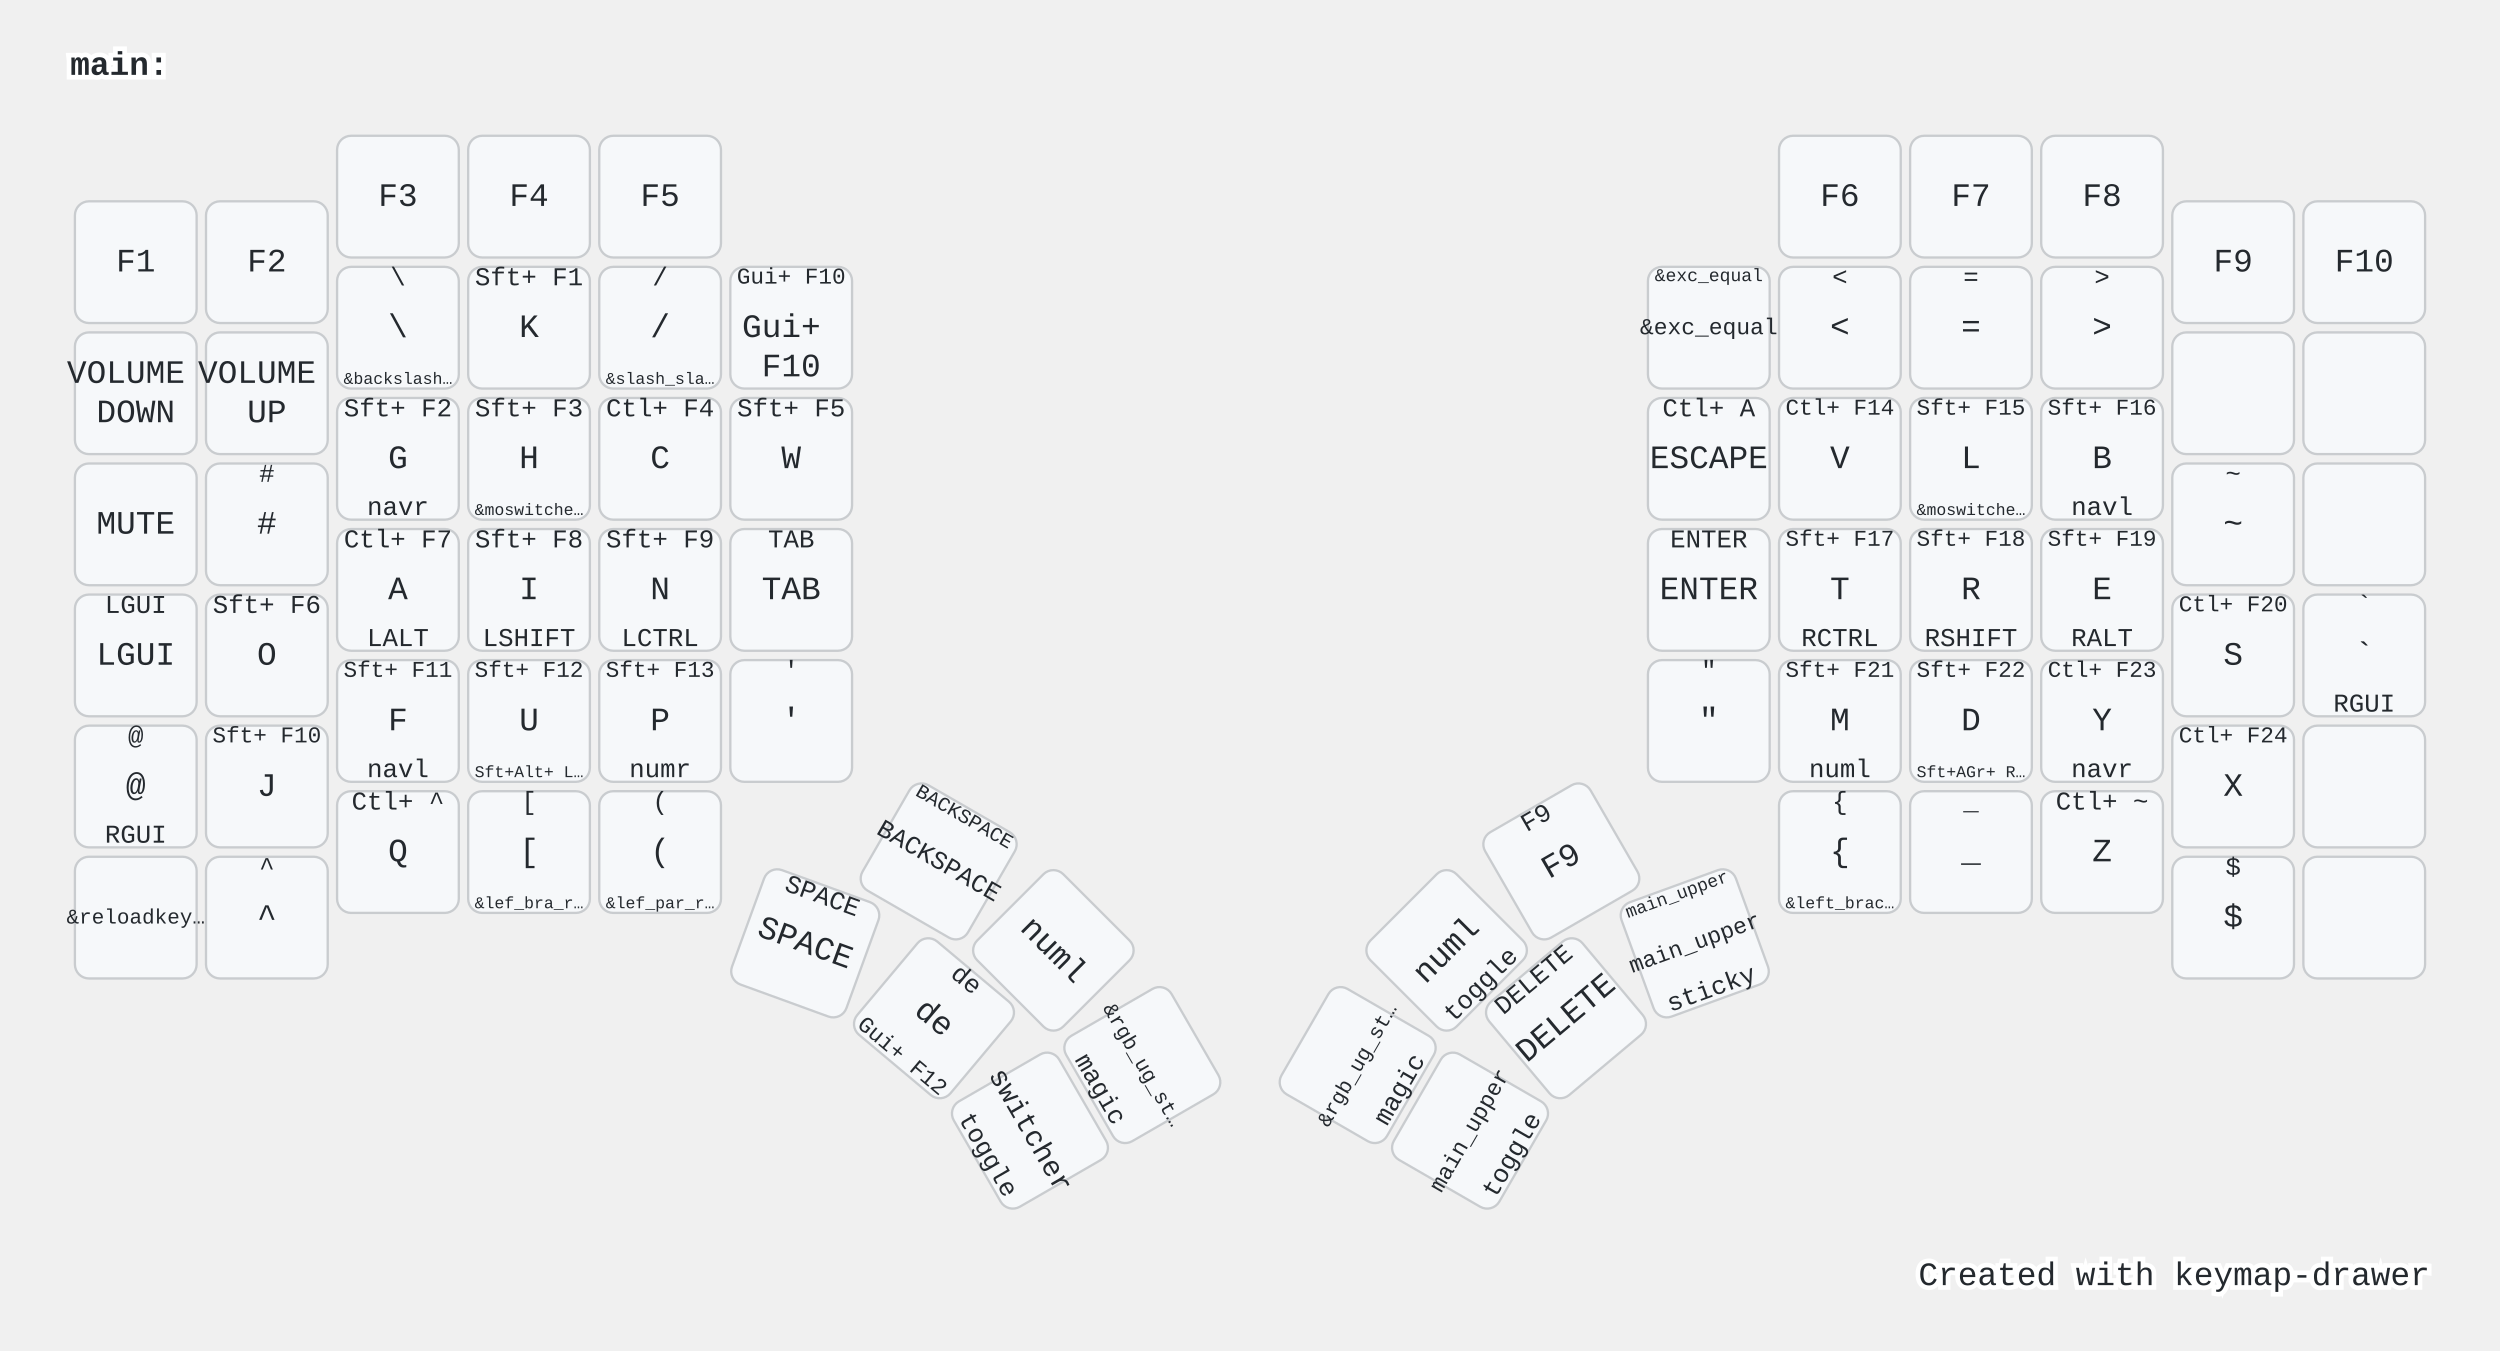
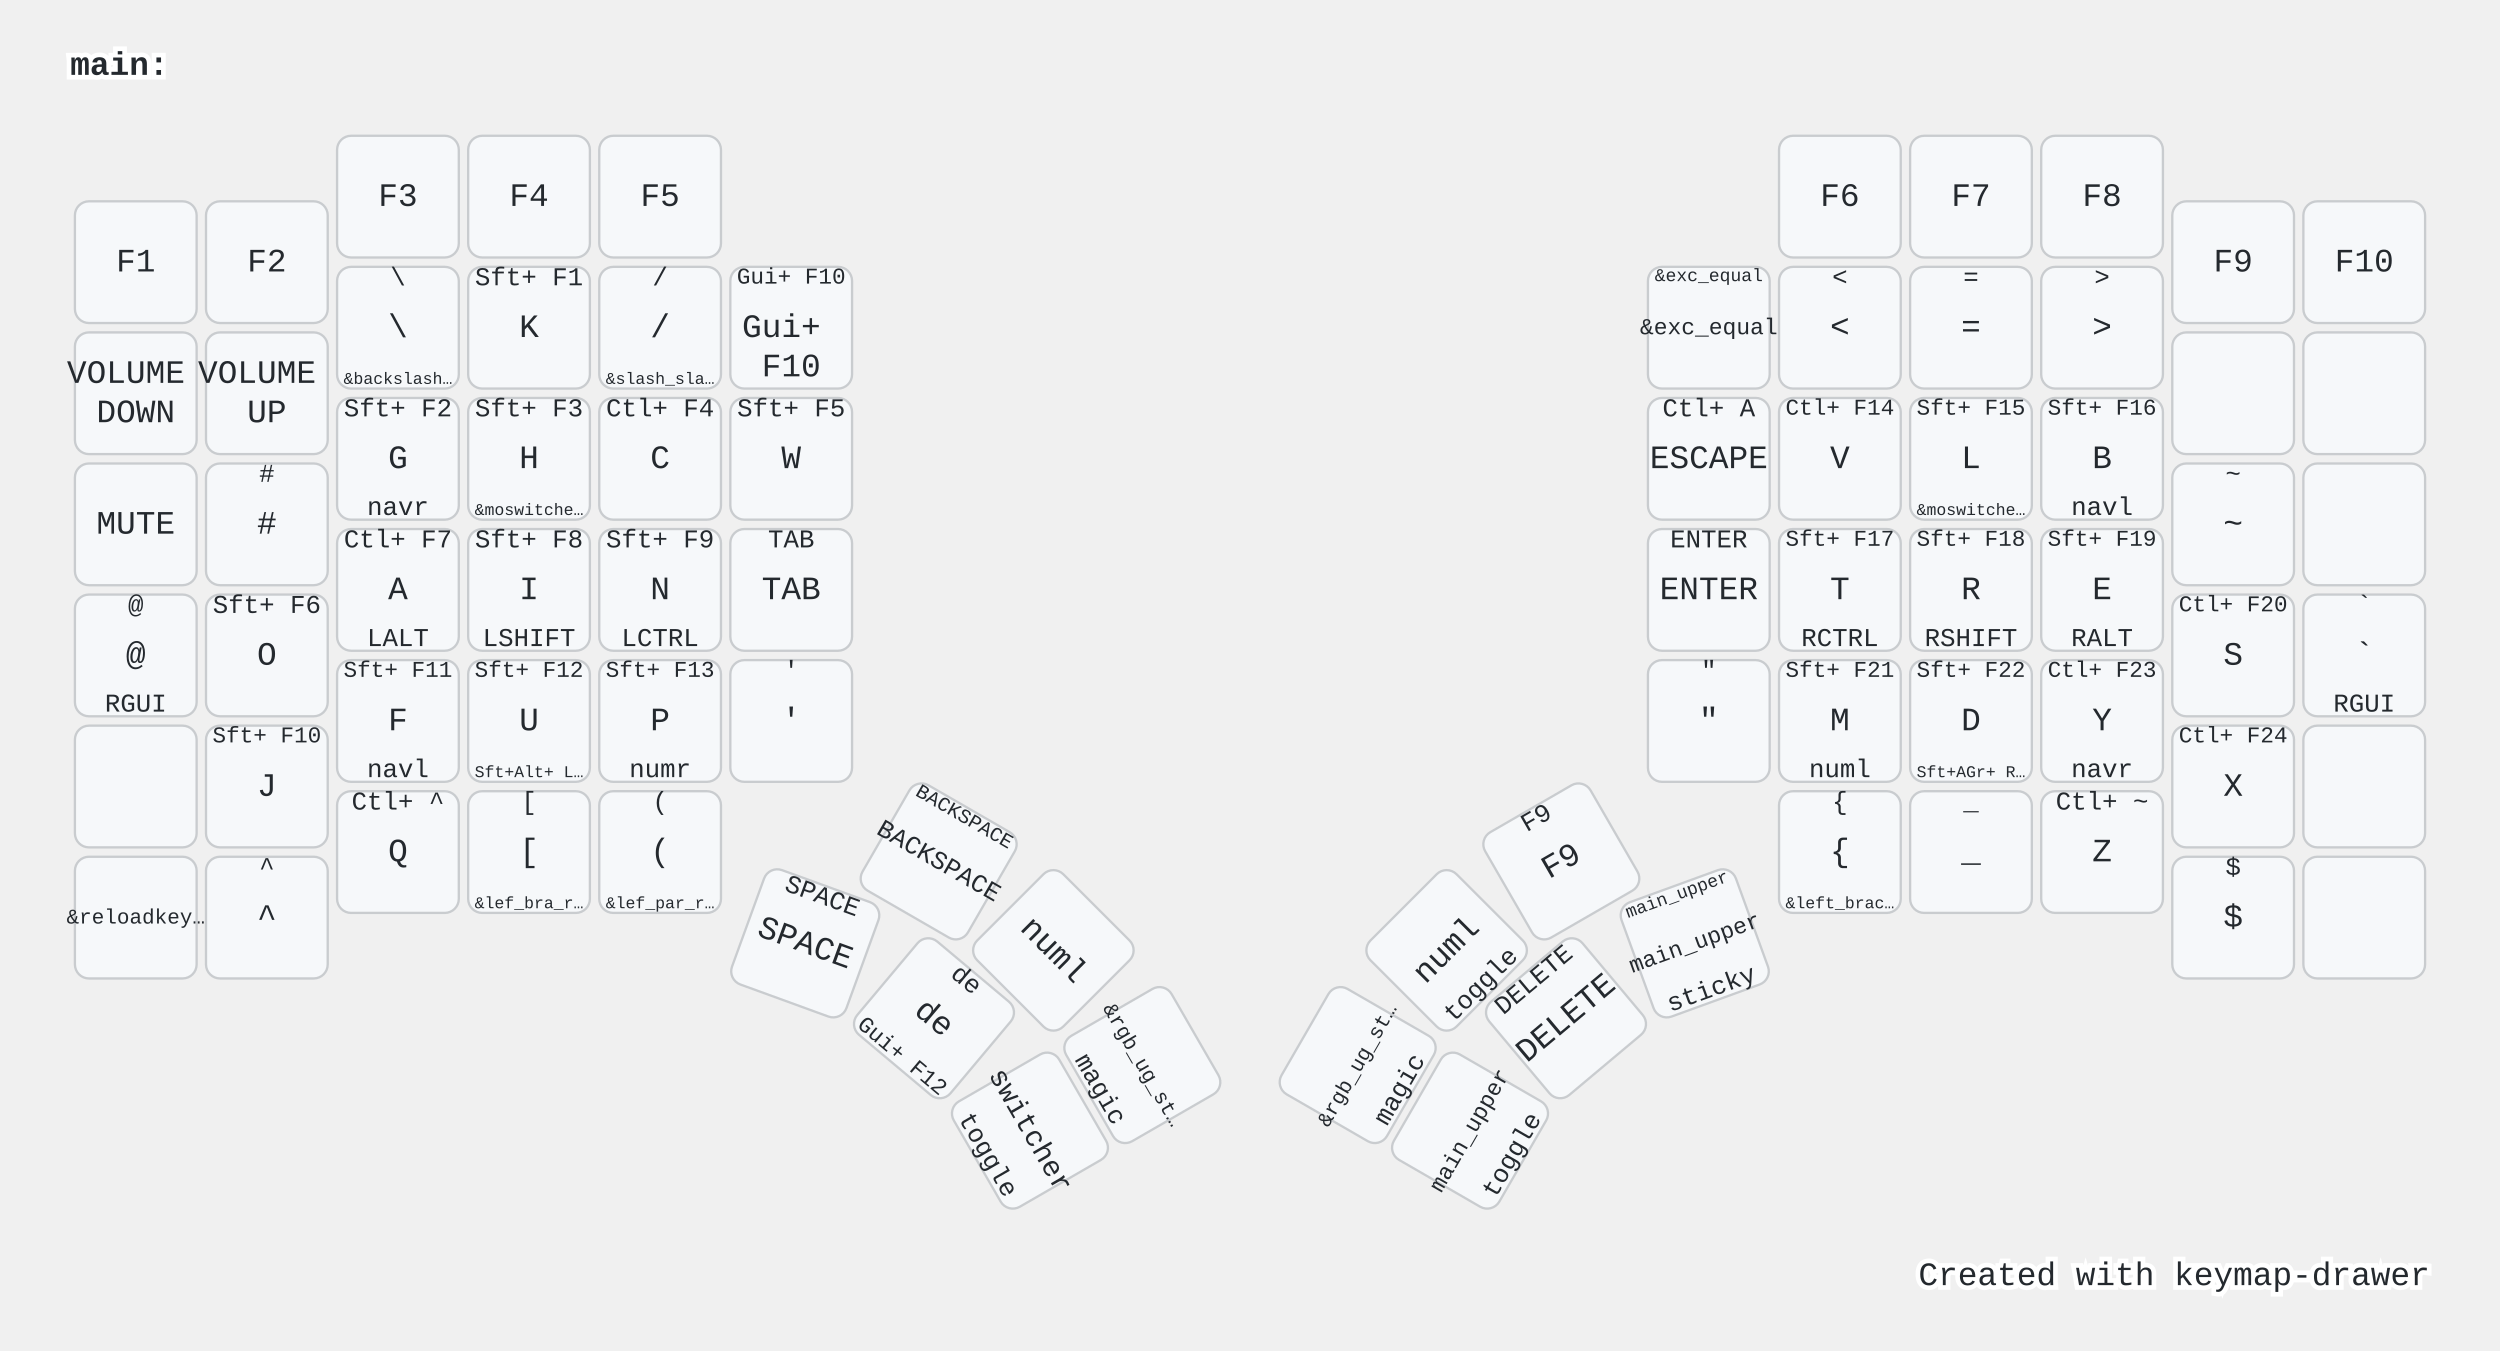
<svg xmlns="http://www.w3.org/2000/svg" width="1068" height="577" viewBox="0 0 1068 577" class="keymap">
  <style>/* inherit to force styles through use tags */
svg path {
    fill: inherit;
}

/* font and background color specifications */
svg.keymap {
    font-family: SFMono-Regular,Consolas,Liberation Mono,Menlo,monospace;
    font-size: 14px;
    font-kerning: normal;
    text-rendering: optimizeLegibility;
    fill: #24292e;
}

/* default key styling */
rect.key {
    fill: #f6f8fa;
}

rect.key, rect.combo {
    stroke: #c9cccf;
    stroke-width: 1;
}

/* default key side styling, only used is draw_key_sides is set */
rect.side {
    filter: brightness(90%);
}

/* color accent for combo boxes */
rect.combo, rect.combo-separate {
    fill: #cdf;
}

/* color accent for held keys */
rect.held, rect.combo.held {
    fill: #fdd;
}

/* color accent for ghost (optional) keys */
rect.ghost, rect.combo.ghost {
    stroke-dasharray: 4, 4;
    stroke-width: 2;
}

text {
    text-anchor: middle;
    dominant-baseline: middle;
}

/* styling for layer labels */
text.label {
    font-weight: bold;
    text-anchor: start;
    stroke: white;
    stroke-width: 4;
    paint-order: stroke;
}

/* styling for optional footer */
text.footer {
    text-anchor: end;
    dominant-baseline: auto;
    stroke: white;
    stroke-width: 4;
    paint-order: stroke;
}

/* styling for combo tap, and key hold/shifted label text */
text.combo, text.hold, text.shifted {
    font-size: 11px;
}

text.hold {
    text-anchor: middle;
    dominant-baseline: auto;
}

text.shifted {
    text-anchor: middle;
    dominant-baseline: hanging;
}

text.layer-activator {
    text-decoration: underline;
}

/* styling for hold/shifted label text in combo box */
text.combo.hold, text.combo.shifted {
    font-size: 8px;
}

/* lighter symbol for transparent keys */
text.trans {
    fill: #7b7e81;
}

/* styling for combo dendrons */
path.combo {
    stroke-width: 1;
    stroke: gray;
    fill: none;
}

/* Start Tabler Icons Cleanup */
/* cannot use height/width with glyphs */
.icon-tabler &gt; path {
    fill: inherit;
    stroke: inherit;
    stroke-width: 2;
}
/* hide tabler's default box */
.icon-tabler &gt; path[stroke="none"][fill="none"] {
    visibility: hidden;
}
/* End Tabler Icons Cleanup */

@media (prefers-color-scheme: dark) {
svg.keymap { fill: #d1d6db; }
rect.key { fill: #3f4750; }
rect.key, rect.combo { stroke: #60666c; }
rect.combo, rect.combo-separate { fill: #1f3d7a; }
rect.held, rect.combo.held { fill: #854747; }
text.label, text.footer { stroke: black; }
text.trans { fill: #7e8184; }
path.combo { stroke: #7f7f7f; }

}</style>
  <g transform="translate(30, 0)" class="layer-main">
    <text x="0" y="28" class="label" id="main">main:</text>
    <g transform="translate(0, 56)">
      <g transform="translate(28, 56)" class="key keypos-0">
        <rect rx="6" ry="6" x="-26" y="-26" width="52" height="52" class="key" />
        <text x="0" y="0" class="key tap">F1</text>
      </g>
      <g transform="translate(84, 56)" class="key keypos-1">
        <rect rx="6" ry="6" x="-26" y="-26" width="52" height="52" class="key" />
        <text x="0" y="0" class="key tap">F2</text>
      </g>
      <g transform="translate(140, 28)" class="key keypos-2">
        <rect rx="6" ry="6" x="-26" y="-26" width="52" height="52" class="key" />
        <text x="0" y="0" class="key tap">F3</text>
      </g>
      <g transform="translate(196, 28)" class="key keypos-3">
        <rect rx="6" ry="6" x="-26" y="-26" width="52" height="52" class="key" />
        <text x="0" y="0" class="key tap">F4</text>
      </g>
      <g transform="translate(252, 28)" class="key keypos-4">
        <rect rx="6" ry="6" x="-26" y="-26" width="52" height="52" class="key" />
        <text x="0" y="0" class="key tap">F5</text>
      </g>
      <g transform="translate(756, 28)" class="key keypos-5">
        <rect rx="6" ry="6" x="-26" y="-26" width="52" height="52" class="key" />
        <text x="0" y="0" class="key tap">F6</text>
      </g>
      <g transform="translate(812, 28)" class="key keypos-6">
        <rect rx="6" ry="6" x="-26" y="-26" width="52" height="52" class="key" />
        <text x="0" y="0" class="key tap">F7</text>
      </g>
      <g transform="translate(868, 28)" class="key keypos-7">
        <rect rx="6" ry="6" x="-26" y="-26" width="52" height="52" class="key" />
        <text x="0" y="0" class="key tap">F8</text>
      </g>
      <g transform="translate(924, 56)" class="key keypos-8">
        <rect rx="6" ry="6" x="-26" y="-26" width="52" height="52" class="key" />
        <text x="0" y="0" class="key tap">F9</text>
      </g>
      <g transform="translate(980, 56)" class="key keypos-9">
        <rect rx="6" ry="6" x="-26" y="-26" width="52" height="52" class="key" />
        <text x="0" y="0" class="key tap">F10</text>
      </g>
      <g transform="translate(28, 112)" class="key keypos-10">
        <rect rx="6" ry="6" x="-26" y="-26" width="52" height="52" class="key" />
        <text x="0" y="0" class="key tap">
          <tspan x="0" dy="-0.6em">VOLUME</tspan>
          <tspan x="0" dy="1.2em">DOWN</tspan>
        </text>
      </g>
      <g transform="translate(84, 112)" class="key keypos-11">
        <rect rx="6" ry="6" x="-26" y="-26" width="52" height="52" class="key" />
        <text x="0" y="0" class="key tap">
          <tspan x="0" dy="-0.6em">VOLUME</tspan>
          <tspan x="0" dy="1.2em">UP</tspan>
        </text>
      </g>
      <g transform="translate(140, 84)" class="key keypos-12">
        <rect rx="6" ry="6" x="-26" y="-26" width="52" height="52" class="key" />
        <text x="0" y="0" class="key tap">\</text>
        <text x="0" y="24" class="key hold">
          <tspan style="font-size: 64%">&amp;backslash…</tspan>
        </text>
        <text x="0" y="-24" class="key shifted">\</text>
      </g>
      <g transform="translate(196, 84)" class="key keypos-13">
        <rect rx="6" ry="6" x="-26" y="-26" width="52" height="52" class="key" />
        <text x="0" y="0" class="key tap">K</text>
        <text x="0" y="-24" class="key shifted">Sft+ F1</text>
      </g>
      <g transform="translate(252, 84)" class="key keypos-14">
        <rect rx="6" ry="6" x="-26" y="-26" width="52" height="52" class="key" />
        <text x="0" y="0" class="key tap">/</text>
        <text x="0" y="24" class="key hold">
          <tspan style="font-size: 64%">&amp;slash_sla…</tspan>
        </text>
        <text x="0" y="-24" class="key shifted">/</text>
      </g>
      <g transform="translate(308, 84)" class="key keypos-15">
        <rect rx="6" ry="6" x="-26" y="-26" width="52" height="52" class="key" />
        <text x="0" y="0" class="key tap">
          <tspan x="0" dy="-0.0em">Gui+</tspan>
          <tspan x="0" dy="1.2em">F10</tspan>
        </text>
        <text x="0" y="-24" class="key shifted">
          <tspan style="font-size: 88%">Gui+ F10</tspan>
        </text>
      </g>
      <g transform="translate(700, 84)" class="key keypos-16">
        <rect rx="6" ry="6" x="-26" y="-26" width="52" height="52" class="key" />
        <text x="0" y="0" class="key tap">
          <tspan style="font-size: 70%">&amp;exc_equal</tspan>
        </text>
        <text x="0" y="-24" class="key shifted">
          <tspan style="font-size: 70%">&amp;exc_equal</tspan>
        </text>
      </g>
      <g transform="translate(756, 84)" class="key keypos-17">
        <rect rx="6" ry="6" x="-26" y="-26" width="52" height="52" class="key" />
        <text x="0" y="0" class="key tap">&lt;</text>
        <text x="0" y="-24" class="key shifted">&lt;</text>
      </g>
      <g transform="translate(812, 84)" class="key keypos-18">
        <rect rx="6" ry="6" x="-26" y="-26" width="52" height="52" class="key" />
        <text x="0" y="0" class="key tap">=</text>
        <text x="0" y="-24" class="key shifted">=</text>
      </g>
      <g transform="translate(868, 84)" class="key keypos-19">
        <rect rx="6" ry="6" x="-26" y="-26" width="52" height="52" class="key" />
        <text x="0" y="0" class="key tap">&gt;</text>
        <text x="0" y="-24" class="key shifted">&gt;</text>
      </g>
      <g transform="translate(924, 112)" class="key keypos-20">
        <rect rx="6" ry="6" x="-26" y="-26" width="52" height="52" class="key" />
      </g>
      <g transform="translate(980, 112)" class="key keypos-21">
        <rect rx="6" ry="6" x="-26" y="-26" width="52" height="52" class="key" />
      </g>
      <g transform="translate(28, 168)" class="key keypos-22">
        <rect rx="6" ry="6" x="-26" y="-26" width="52" height="52" class="key" />
        <text x="0" y="0" class="key tap">MUTE</text>
      </g>
      <g transform="translate(84, 168)" class="key keypos-23">
        <rect rx="6" ry="6" x="-26" y="-26" width="52" height="52" class="key" />
        <text x="0" y="0" class="key tap">#</text>
        <text x="0" y="-24" class="key shifted">#</text>
      </g>
      <g transform="translate(140, 140)" class="key keypos-24">
        <rect rx="6" ry="6" x="-26" y="-26" width="52" height="52" class="key" />
        <text x="0" y="0" class="key tap">G</text>
        <text x="0" y="24" class="key hold">navr</text>
        <text x="0" y="-24" class="key shifted">Sft+ F2</text>
      </g>
      <g transform="translate(196, 140)" class="key keypos-25">
        <rect rx="6" ry="6" x="-26" y="-26" width="52" height="52" class="key" />
        <text x="0" y="0" class="key tap">H</text>
        <text x="0" y="24" class="key hold">
          <tspan style="font-size: 64%">&amp;moswitche…</tspan>
        </text>
        <text x="0" y="-24" class="key shifted">Sft+ F3</text>
      </g>
      <g transform="translate(252, 140)" class="key keypos-26">
        <rect rx="6" ry="6" x="-26" y="-26" width="52" height="52" class="key" />
        <text x="0" y="0" class="key tap">C</text>
        <text x="0" y="-24" class="key shifted">Ctl+ F4</text>
      </g>
      <g transform="translate(308, 140)" class="key keypos-27">
        <rect rx="6" ry="6" x="-26" y="-26" width="52" height="52" class="key" />
        <text x="0" y="0" class="key tap">W</text>
        <text x="0" y="-24" class="key shifted">Sft+ F5</text>
      </g>
      <g transform="translate(700, 140)" class="key keypos-28">
        <rect rx="6" ry="6" x="-26" y="-26" width="52" height="52" class="key" />
        <text x="0" y="0" class="key tap">ESCAPE</text>
        <text x="0" y="-24" class="key shifted">Ctl+ A</text>
      </g>
      <g transform="translate(756, 140)" class="key keypos-29">
        <rect rx="6" ry="6" x="-26" y="-26" width="52" height="52" class="key" />
        <text x="0" y="0" class="key tap">V</text>
        <text x="0" y="-24" class="key shifted">
          <tspan style="font-size: 88%">Ctl+ F14</tspan>
        </text>
      </g>
      <g transform="translate(812, 140)" class="key keypos-30">
        <rect rx="6" ry="6" x="-26" y="-26" width="52" height="52" class="key" />
        <text x="0" y="0" class="key tap">L</text>
        <text x="0" y="24" class="key hold">
          <tspan style="font-size: 64%">&amp;moswitche…</tspan>
        </text>
        <text x="0" y="-24" class="key shifted">
          <tspan style="font-size: 88%">Sft+ F15</tspan>
        </text>
      </g>
      <g transform="translate(868, 140)" class="key keypos-31">
        <rect rx="6" ry="6" x="-26" y="-26" width="52" height="52" class="key" />
        <text x="0" y="0" class="key tap">B</text>
        <text x="0" y="24" class="key hold">navl</text>
        <text x="0" y="-24" class="key shifted">
          <tspan style="font-size: 88%">Sft+ F16</tspan>
        </text>
      </g>
      <g transform="translate(924, 168)" class="key keypos-32">
        <rect rx="6" ry="6" x="-26" y="-26" width="52" height="52" class="key" />
        <text x="0" y="0" class="key tap">~</text>
        <text x="0" y="-24" class="key shifted">~</text>
      </g>
      <g transform="translate(980, 168)" class="key keypos-33">
        <rect rx="6" ry="6" x="-26" y="-26" width="52" height="52" class="key" />
      </g>
      <g transform="translate(28, 224)" class="key keypos-34">
        <rect rx="6" ry="6" x="-26" y="-26" width="52" height="52" class="key" />
-         <text x="0" y="0" class="key tap">LGUI</text>
-         <text x="0" y="-24" class="key shifted">LGUI</text>
+         <text x="0" y="0" class="key tap">@</text>
+         <text x="0" y="24" class="key hold">RGUI</text>
+         <text x="0" y="-24" class="key shifted">@</text>
      </g>
      <g transform="translate(84, 224)" class="key keypos-35">
        <rect rx="6" ry="6" x="-26" y="-26" width="52" height="52" class="key" />
        <text x="0" y="0" class="key tap">O</text>
        <text x="0" y="-24" class="key shifted">Sft+ F6</text>
      </g>
      <g transform="translate(140, 196)" class="key keypos-36">
        <rect rx="6" ry="6" x="-26" y="-26" width="52" height="52" class="key" />
        <text x="0" y="0" class="key tap">A</text>
        <text x="0" y="24" class="key hold">LALT</text>
        <text x="0" y="-24" class="key shifted">Ctl+ F7</text>
      </g>
      <g transform="translate(196, 196)" class="key keypos-37">
        <rect rx="6" ry="6" x="-26" y="-26" width="52" height="52" class="key" />
        <text x="0" y="0" class="key tap">I</text>
        <text x="0" y="24" class="key hold">LSHIFT</text>
        <text x="0" y="-24" class="key shifted">Sft+ F8</text>
      </g>
      <g transform="translate(252, 196)" class="key keypos-38">
        <rect rx="6" ry="6" x="-26" y="-26" width="52" height="52" class="key" />
        <text x="0" y="0" class="key tap">N</text>
        <text x="0" y="24" class="key hold">LCTRL</text>
        <text x="0" y="-24" class="key shifted">Sft+ F9</text>
      </g>
      <g transform="translate(308, 196)" class="key keypos-39">
        <rect rx="6" ry="6" x="-26" y="-26" width="52" height="52" class="key" />
        <text x="0" y="0" class="key tap">TAB</text>
        <text x="0" y="-24" class="key shifted">TAB</text>
      </g>
      <g transform="translate(700, 196)" class="key keypos-40">
        <rect rx="6" ry="6" x="-26" y="-26" width="52" height="52" class="key" />
        <text x="0" y="0" class="key tap">ENTER</text>
        <text x="0" y="-24" class="key shifted">ENTER</text>
      </g>
      <g transform="translate(756, 196)" class="key keypos-41">
        <rect rx="6" ry="6" x="-26" y="-26" width="52" height="52" class="key" />
        <text x="0" y="0" class="key tap">T</text>
        <text x="0" y="24" class="key hold">RCTRL</text>
        <text x="0" y="-24" class="key shifted">
          <tspan style="font-size: 88%">Sft+ F17</tspan>
        </text>
      </g>
      <g transform="translate(812, 196)" class="key keypos-42">
        <rect rx="6" ry="6" x="-26" y="-26" width="52" height="52" class="key" />
        <text x="0" y="0" class="key tap">R</text>
        <text x="0" y="24" class="key hold">RSHIFT</text>
        <text x="0" y="-24" class="key shifted">
          <tspan style="font-size: 88%">Sft+ F18</tspan>
        </text>
      </g>
      <g transform="translate(868, 196)" class="key keypos-43">
        <rect rx="6" ry="6" x="-26" y="-26" width="52" height="52" class="key" />
        <text x="0" y="0" class="key tap">E</text>
        <text x="0" y="24" class="key hold">RALT</text>
        <text x="0" y="-24" class="key shifted">
          <tspan style="font-size: 88%">Sft+ F19</tspan>
        </text>
      </g>
      <g transform="translate(924, 224)" class="key keypos-44">
        <rect rx="6" ry="6" x="-26" y="-26" width="52" height="52" class="key" />
        <text x="0" y="0" class="key tap">S</text>
        <text x="0" y="-24" class="key shifted">
          <tspan style="font-size: 88%">Ctl+ F20</tspan>
        </text>
      </g>
      <g transform="translate(980, 224)" class="key keypos-45">
        <rect rx="6" ry="6" x="-26" y="-26" width="52" height="52" class="key" />
        <text x="0" y="0" class="key tap">`</text>
        <text x="0" y="24" class="key hold">RGUI</text>
        <text x="0" y="-24" class="key shifted">`</text>
      </g>
      <g transform="translate(28, 280)" class="key keypos-46">
        <rect rx="6" ry="6" x="-26" y="-26" width="52" height="52" class="key" />
-         <text x="0" y="0" class="key tap">@</text>
-         <text x="0" y="24" class="key hold">RGUI</text>
-         <text x="0" y="-24" class="key shifted">@</text>
      </g>
      <g transform="translate(84, 280)" class="key keypos-47">
        <rect rx="6" ry="6" x="-26" y="-26" width="52" height="52" class="key" />
        <text x="0" y="0" class="key tap">J</text>
        <text x="0" y="-24" class="key shifted">
          <tspan style="font-size: 88%">Sft+ F10</tspan>
        </text>
      </g>
      <g transform="translate(140, 252)" class="key keypos-48">
        <rect rx="6" ry="6" x="-26" y="-26" width="52" height="52" class="key" />
        <text x="0" y="0" class="key tap">F</text>
        <text x="0" y="24" class="key hold">navl</text>
        <text x="0" y="-24" class="key shifted">
          <tspan style="font-size: 88%">Sft+ F11</tspan>
        </text>
      </g>
      <g transform="translate(196, 252)" class="key keypos-49">
        <rect rx="6" ry="6" x="-26" y="-26" width="52" height="52" class="key" />
        <text x="0" y="0" class="key tap">U</text>
        <text x="0" y="24" class="key hold">
          <tspan style="font-size: 64%">Sft+Alt+ L…</tspan>
        </text>
        <text x="0" y="-24" class="key shifted">
          <tspan style="font-size: 88%">Sft+ F12</tspan>
        </text>
      </g>
      <g transform="translate(252, 252)" class="key keypos-50">
        <rect rx="6" ry="6" x="-26" y="-26" width="52" height="52" class="key" />
        <text x="0" y="0" class="key tap">P</text>
        <text x="0" y="24" class="key hold">numr</text>
        <text x="0" y="-24" class="key shifted">
          <tspan style="font-size: 88%">Sft+ F13</tspan>
        </text>
      </g>
      <g transform="translate(308, 252)" class="key keypos-51">
        <rect rx="6" ry="6" x="-26" y="-26" width="52" height="52" class="key" />
        <text x="0" y="0" class="key tap">'</text>
        <text x="0" y="-24" class="key shifted">'</text>
      </g>
      <g transform="translate(371, 312) rotate(30.0)" class="key keypos-52">
        <rect rx="6" ry="6" x="-26" y="-26" width="52" height="52" class="key" />
        <text x="0" y="0" class="key tap">
          <tspan style="font-size: 78%">BACKSPACE</tspan>
        </text>
        <text x="0" y="-24" class="key shifted">
          <tspan style="font-size: 78%">BACKSPACE</tspan>
        </text>
      </g>
      <g transform="translate(420, 350) rotate(45.0)" class="key keypos-53">
        <rect rx="6" ry="6" x="-26" y="-26" width="52" height="52" class="key" />
        <text x="0" y="0" class="key tap">numl</text>
      </g>
      <g transform="translate(458, 399) rotate(60.0)" class="key keypos-54">
        <rect rx="6" ry="6" x="-26" y="-26" width="52" height="52" class="key" />
        <text x="0" y="0" class="key tap">
          <tspan style="font-size: 64%">&amp;rgb_ug_st…</tspan>
        </text>
        <text x="0" y="24" class="key hold">magic</text>
      </g>
      <g transform="translate(550, 399) rotate(-60.0)" class="key keypos-55">
        <rect rx="6" ry="6" x="-26" y="-26" width="52" height="52" class="key" />
        <text x="0" y="0" class="key tap">
          <tspan style="font-size: 64%">&amp;rgb_ug_st…</tspan>
        </text>
        <text x="0" y="24" class="key hold">magic</text>
      </g>
      <g transform="translate(588, 350) rotate(-45.0)" class="key keypos-56">
        <rect rx="6" ry="6" x="-26" y="-26" width="52" height="52" class="key" />
        <text x="0" y="0" class="key tap">numl</text>
        <text x="0" y="24" class="key hold">toggle</text>
      </g>
      <g transform="translate(637, 312) rotate(-30.0)" class="key keypos-57">
        <rect rx="6" ry="6" x="-26" y="-26" width="52" height="52" class="key" />
        <text x="0" y="0" class="key tap">F9</text>
        <text x="0" y="-24" class="key shifted">F9</text>
      </g>
      <g transform="translate(700, 252)" class="key keypos-58">
        <rect rx="6" ry="6" x="-26" y="-26" width="52" height="52" class="key" />
        <text x="0" y="0" class="key tap">"</text>
        <text x="0" y="-24" class="key shifted">"</text>
      </g>
      <g transform="translate(756, 252)" class="key keypos-59">
        <rect rx="6" ry="6" x="-26" y="-26" width="52" height="52" class="key" />
        <text x="0" y="0" class="key tap">M</text>
        <text x="0" y="24" class="key hold">numl</text>
        <text x="0" y="-24" class="key shifted">
          <tspan style="font-size: 88%">Sft+ F21</tspan>
        </text>
      </g>
      <g transform="translate(812, 252)" class="key keypos-60">
        <rect rx="6" ry="6" x="-26" y="-26" width="52" height="52" class="key" />
        <text x="0" y="0" class="key tap">D</text>
        <text x="0" y="24" class="key hold">
          <tspan style="font-size: 64%">Sft+AGr+ R…</tspan>
        </text>
        <text x="0" y="-24" class="key shifted">
          <tspan style="font-size: 88%">Sft+ F22</tspan>
        </text>
      </g>
      <g transform="translate(868, 252)" class="key keypos-61">
        <rect rx="6" ry="6" x="-26" y="-26" width="52" height="52" class="key" />
        <text x="0" y="0" class="key tap">Y</text>
        <text x="0" y="24" class="key hold">navr</text>
        <text x="0" y="-24" class="key shifted">
          <tspan style="font-size: 88%">Ctl+ F23</tspan>
        </text>
      </g>
      <g transform="translate(924, 280)" class="key keypos-62">
        <rect rx="6" ry="6" x="-26" y="-26" width="52" height="52" class="key" />
        <text x="0" y="0" class="key tap">X</text>
        <text x="0" y="-24" class="key shifted">
          <tspan style="font-size: 88%">Ctl+ F24</tspan>
        </text>
      </g>
      <g transform="translate(980, 280)" class="key keypos-63">
        <rect rx="6" ry="6" x="-26" y="-26" width="52" height="52" class="key" />
      </g>
      <g transform="translate(28, 336)" class="key keypos-64">
        <rect rx="6" ry="6" x="-26" y="-26" width="52" height="52" class="key" />
        <text x="0" y="0" class="key tap">
          <tspan style="font-size: 64%">&amp;reloadkey…</tspan>
        </text>
      </g>
      <g transform="translate(84, 336)" class="key keypos-65">
        <rect rx="6" ry="6" x="-26" y="-26" width="52" height="52" class="key" />
        <text x="0" y="0" class="key tap">^</text>
        <text x="0" y="-24" class="key shifted">^</text>
      </g>
      <g transform="translate(140, 308)" class="key keypos-66">
        <rect rx="6" ry="6" x="-26" y="-26" width="52" height="52" class="key" />
        <text x="0" y="0" class="key tap">Q</text>
        <text x="0" y="-24" class="key shifted">Ctl+ ^</text>
      </g>
      <g transform="translate(196, 308)" class="key keypos-67">
        <rect rx="6" ry="6" x="-26" y="-26" width="52" height="52" class="key" />
        <text x="0" y="0" class="key tap">[</text>
        <text x="0" y="24" class="key hold">
          <tspan style="font-size: 64%">&amp;lef_bra_r…</tspan>
        </text>
        <text x="0" y="-24" class="key shifted">[</text>
      </g>
      <g transform="translate(252, 308)" class="key keypos-68">
        <rect rx="6" ry="6" x="-26" y="-26" width="52" height="52" class="key" />
        <text x="0" y="0" class="key tap">(</text>
        <text x="0" y="24" class="key hold">
          <tspan style="font-size: 64%">&amp;lef_par_r…</tspan>
        </text>
        <text x="0" y="-24" class="key shifted">(</text>
      </g>
      <g transform="translate(314, 347) rotate(20.0)" class="key keypos-69">
        <rect rx="6" ry="6" x="-26" y="-26" width="52" height="52" class="key" />
        <text x="0" y="0" class="key tap">SPACE</text>
        <text x="0" y="-24" class="key shifted">SPACE</text>
      </g>
      <g transform="translate(369, 379) rotate(40.0)" class="key keypos-70">
        <rect rx="6" ry="6" x="-26" y="-26" width="52" height="52" class="key" />
        <text x="0" y="0" class="key tap">de</text>
        <text x="0" y="24" class="key hold">
          <tspan style="font-size: 88%">Gui+ F12</tspan>
        </text>
        <text x="0" y="-24" class="key shifted">de</text>
      </g>
      <g transform="translate(410, 427) rotate(60.0)" class="key keypos-71">
        <rect rx="6" ry="6" x="-26" y="-26" width="52" height="52" class="key" />
        <text x="0" y="0" class="key tap">
          <tspan style="font-size: 88%">switcher</tspan>
        </text>
        <text x="0" y="24" class="key hold">toggle</text>
      </g>
      <g transform="translate(598, 427) rotate(-60.0)" class="key keypos-72">
        <rect rx="6" ry="6" x="-26" y="-26" width="52" height="52" class="key" />
        <text x="0" y="0" class="key tap">
          <tspan style="font-size: 70%">main_upper</tspan>
        </text>
        <text x="0" y="24" class="key hold">toggle</text>
      </g>
      <g transform="translate(639, 379) rotate(-40.0)" class="key keypos-73">
        <rect rx="6" ry="6" x="-26" y="-26" width="52" height="52" class="key" />
        <text x="0" y="0" class="key tap">DELETE</text>
        <text x="0" y="-24" class="key shifted">DELETE</text>
      </g>
      <g transform="translate(694, 347) rotate(-20.0)" class="key keypos-74">
        <rect rx="6" ry="6" x="-26" y="-26" width="52" height="52" class="key" />
        <text x="0" y="0" class="key tap">
          <tspan style="font-size: 70%">main_upper</tspan>
        </text>
        <text x="0" y="24" class="key hold">sticky</text>
        <text x="0" y="-24" class="key shifted">
          <tspan style="font-size: 70%">main_upper</tspan>
        </text>
      </g>
      <g transform="translate(756, 308)" class="key keypos-75">
        <rect rx="6" ry="6" x="-26" y="-26" width="52" height="52" class="key" />
        <text x="0" y="0" class="key tap">{</text>
        <text x="0" y="24" class="key hold">
          <tspan style="font-size: 64%">&amp;left_brac…</tspan>
        </text>
        <text x="0" y="-24" class="key shifted">{</text>
      </g>
      <g transform="translate(812, 308)" class="key keypos-76">
        <rect rx="6" ry="6" x="-26" y="-26" width="52" height="52" class="key" />
        <text x="0" y="0" class="key tap">_</text>
        <text x="0" y="-24" class="key shifted">_</text>
      </g>
      <g transform="translate(868, 308)" class="key keypos-77">
        <rect rx="6" ry="6" x="-26" y="-26" width="52" height="52" class="key" />
        <text x="0" y="0" class="key tap">Z</text>
        <text x="0" y="-24" class="key shifted">Ctl+ ~</text>
      </g>
      <g transform="translate(924, 336)" class="key keypos-78">
        <rect rx="6" ry="6" x="-26" y="-26" width="52" height="52" class="key" />
        <text x="0" y="0" class="key tap">$</text>
        <text x="0" y="-24" class="key shifted">$</text>
      </g>
      <g transform="translate(980, 336)" class="key keypos-79">
        <rect rx="6" ry="6" x="-26" y="-26" width="52" height="52" class="key" />
      </g>
    </g>
  </g>
  <text x="1038.0" y="549.0" class="footer">Created with <a href="https://github.com/caksoylar/keymap-drawer">keymap-drawer</a>
  </text>
</svg>
